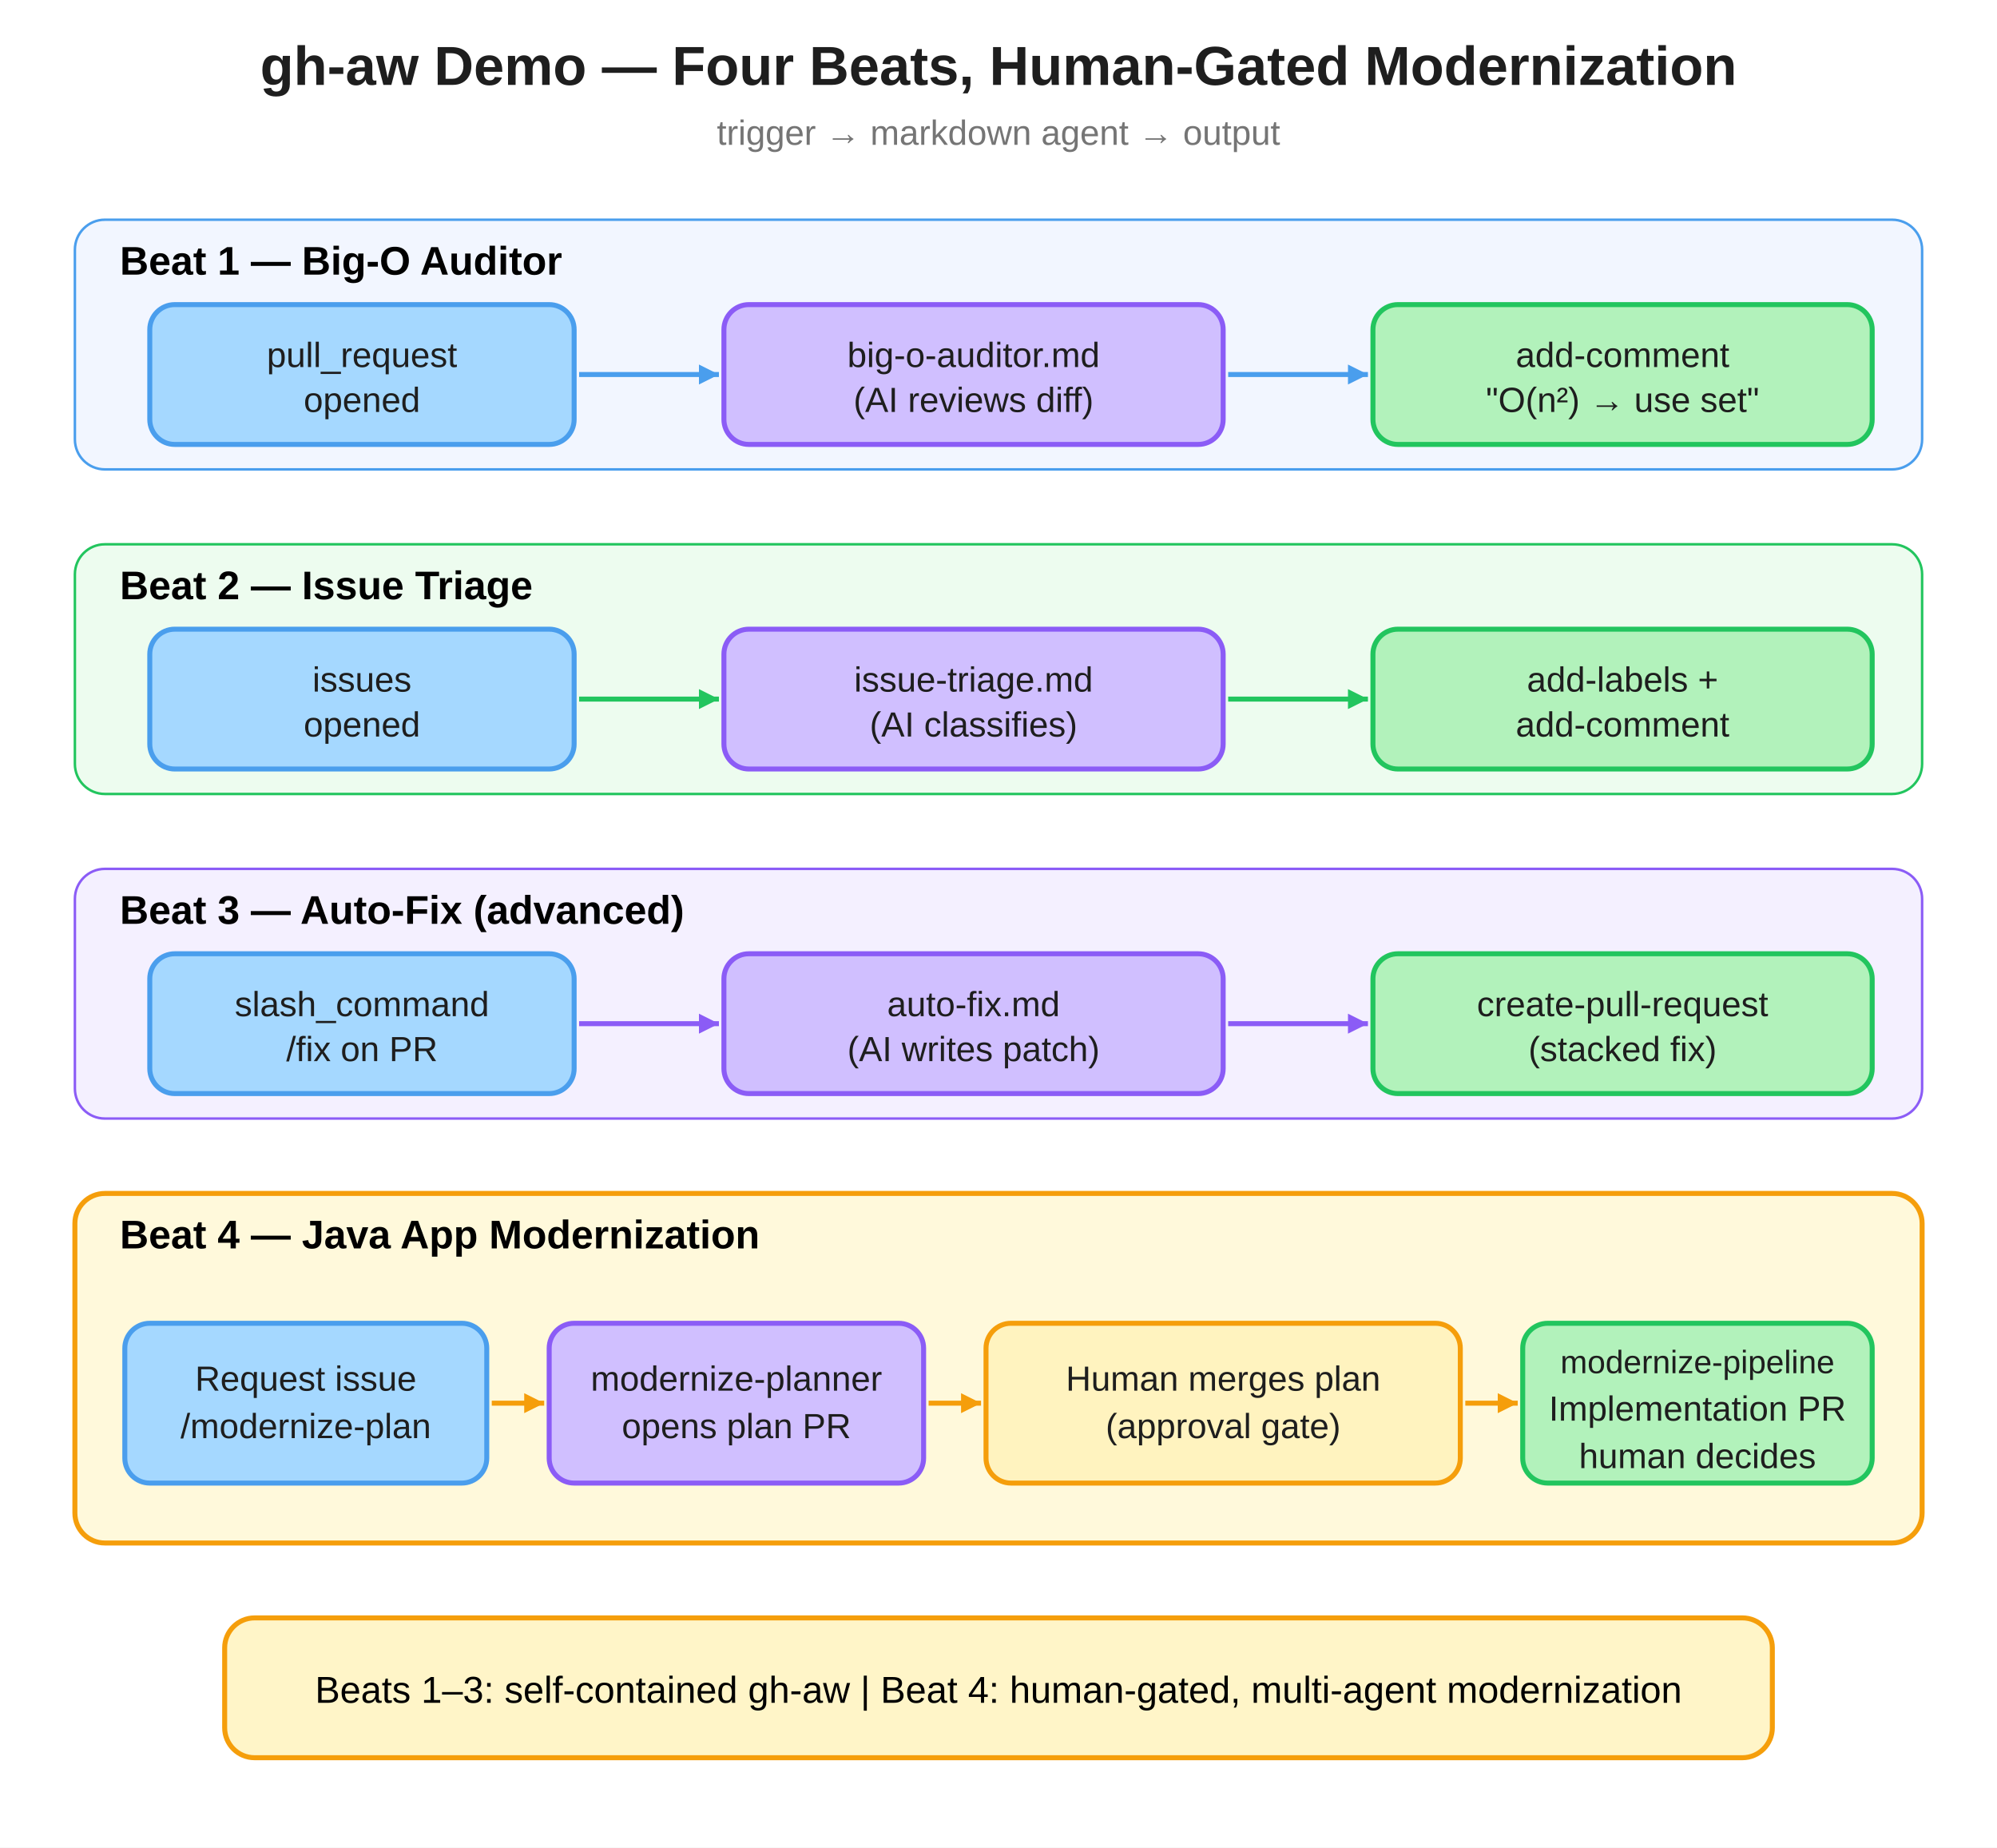
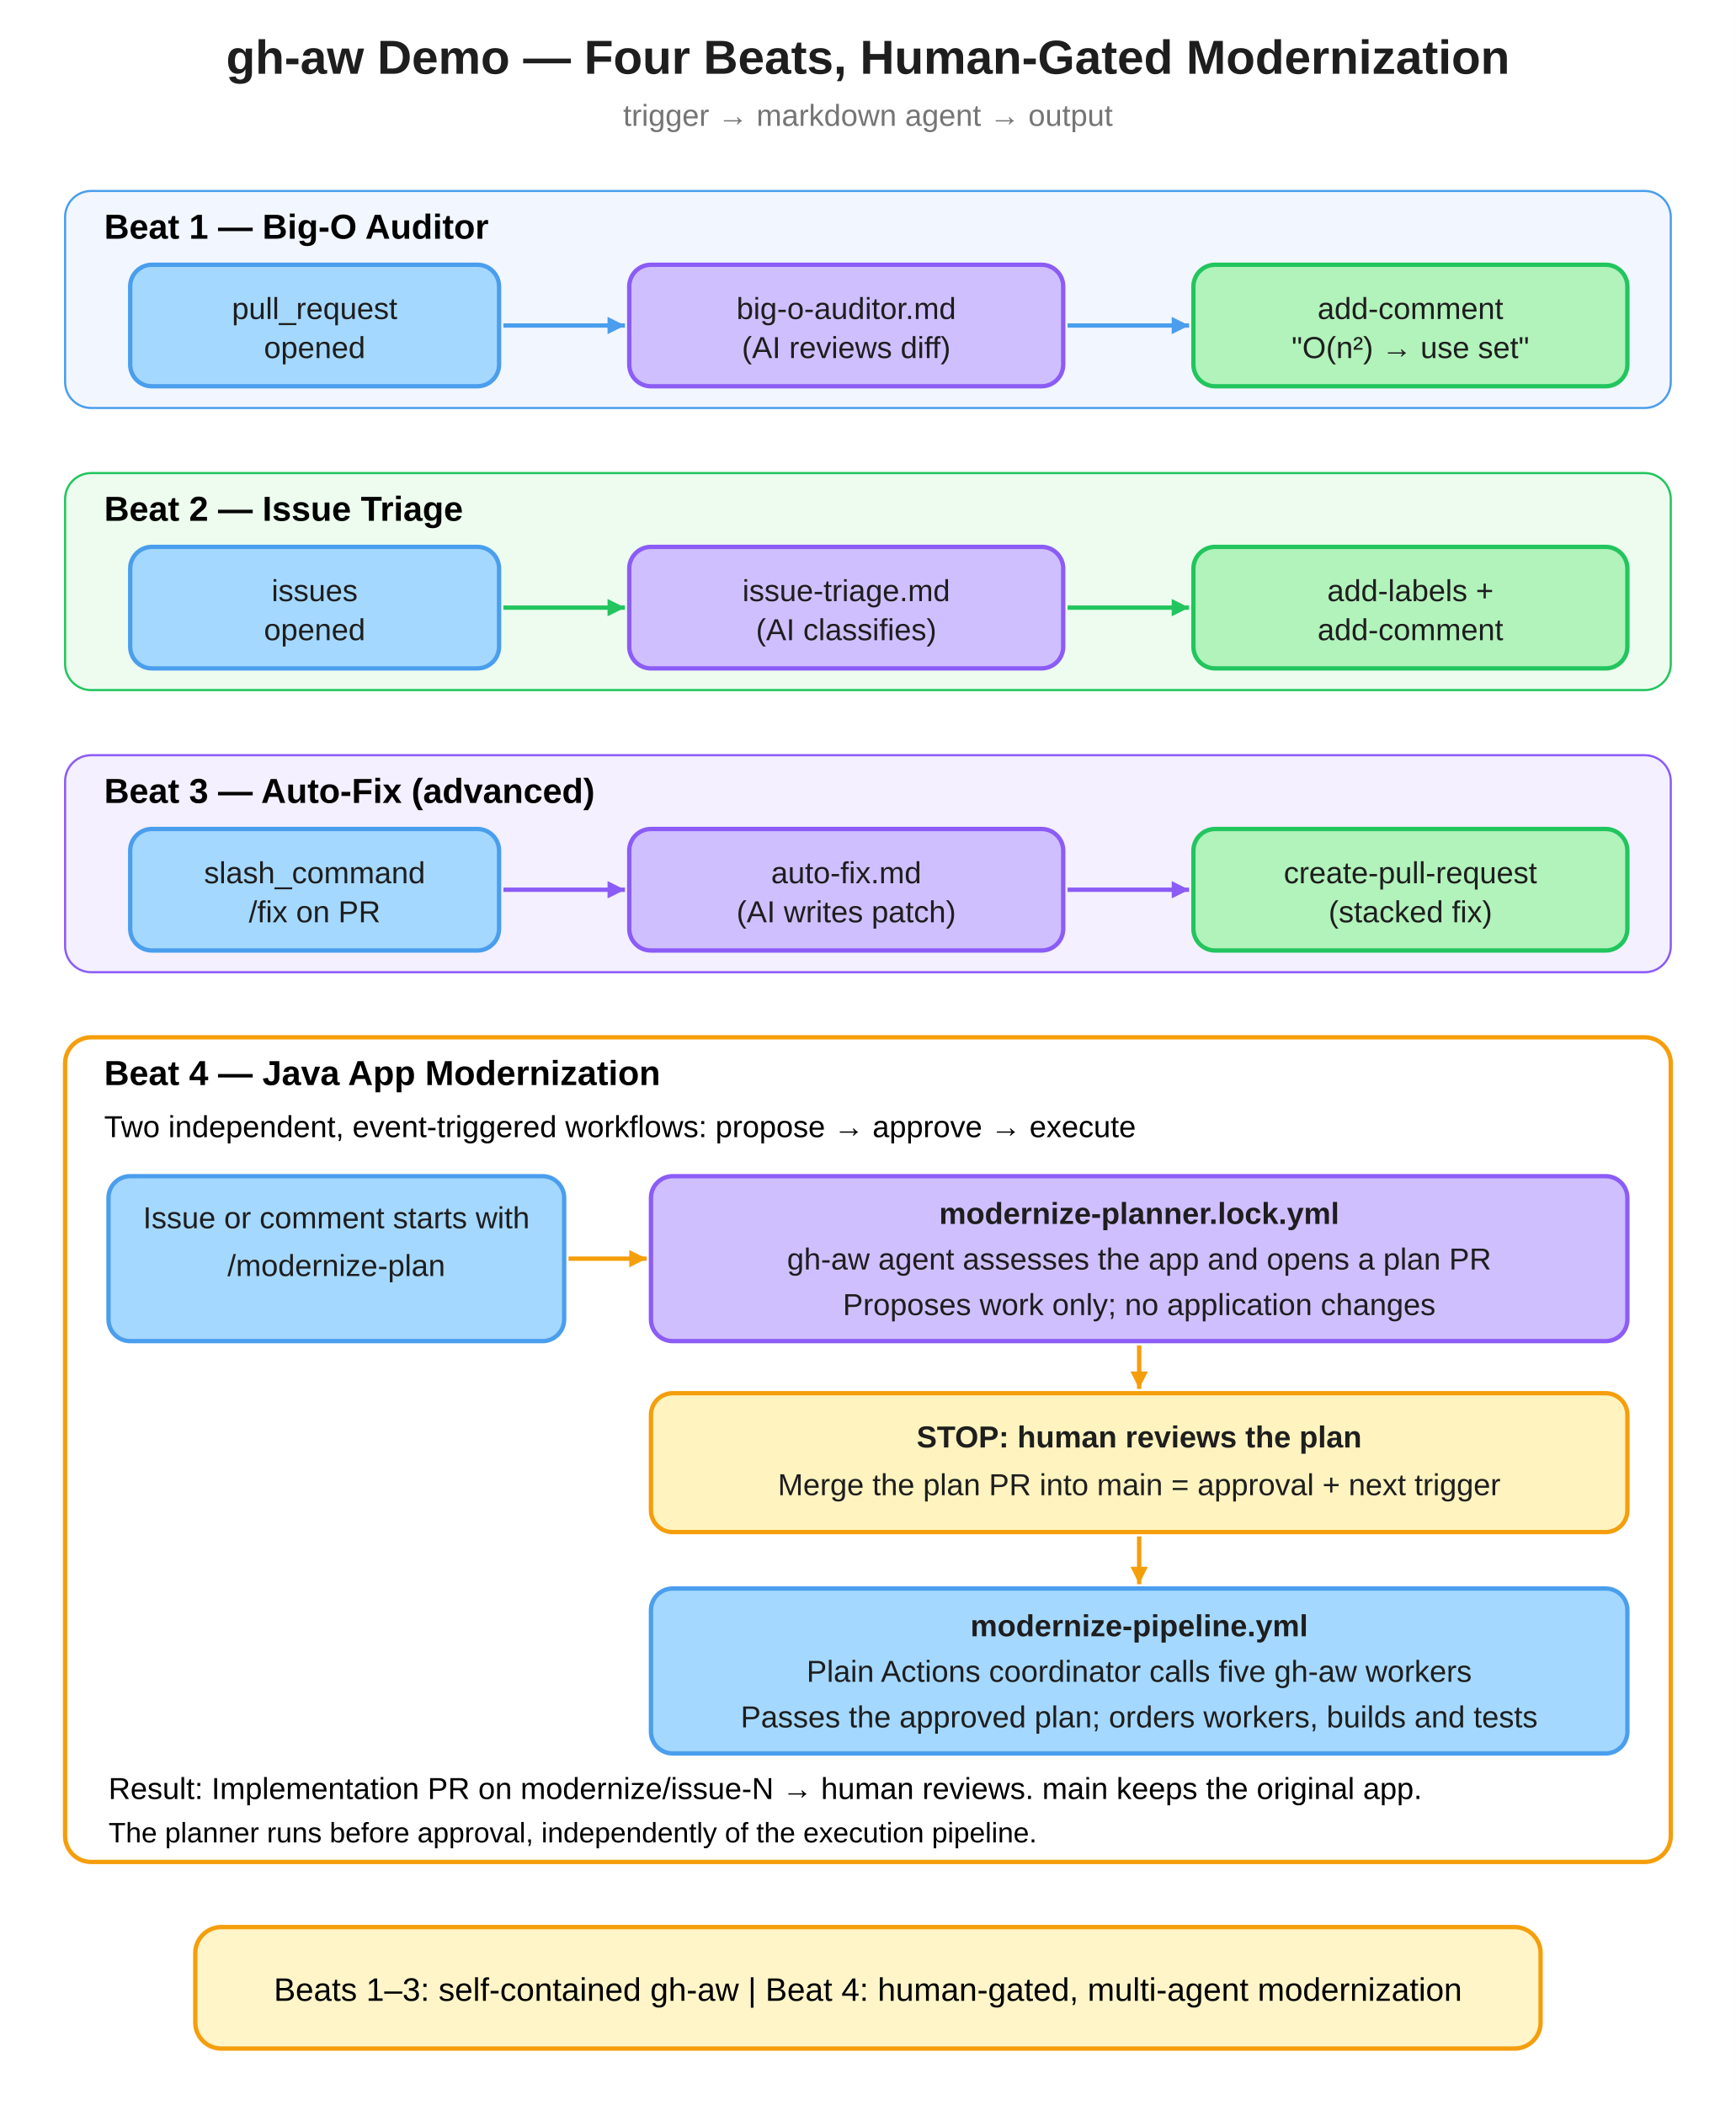
- <svg xmlns="http://www.w3.org/2000/svg" viewBox="0 0 800 740" font-family="'Segoe UI', 'Helvetica Neue', Arial, sans-serif">
+ <svg xmlns="http://www.w3.org/2000/svg" viewBox="0 0 800 970" font-family="'Segoe UI', 'Helvetica Neue', Arial, sans-serif">
  <style>
    .title { font-size: 22px; fill: #1e1e1e; font-weight: 600; }
    .subtitle { font-size: 14px; fill: #757575; }
    .zoneLabel { font-size: 16px; font-weight: 700; fill: #000000; }
    .node { font-size: 14px; fill: #1e1e1e; text-anchor: middle; }
  </style>
-   <rect x="0" y="0" width="800" height="740" fill="#ffffff" />
+   <rect x="0" y="0" width="800" height="970" fill="#ffffff" />
  <text x="400" y="34" text-anchor="middle" class="title">gh-aw Demo — Four Beats, Human-Gated Modernization</text>
  <text x="400" y="58" text-anchor="middle" class="subtitle">trigger  →  markdown agent  →  output</text>
  <rect x="30" y="88" width="740" height="100" rx="12" fill="#dbe4ff" fill-opacity="0.35" stroke="#4a9eed" />
  <text x="48" y="110" class="zoneLabel">Beat 1 — Big-O Auditor</text>
  <rect x="60" y="122" width="170" height="56" rx="10" fill="#a5d8ff" stroke="#4a9eed" stroke-width="2" />
  <text x="145" y="147" class="node">pull_request</text>
  <text x="145" y="165" class="node">opened</text>
  <line x1="232" y1="150" x2="288" y2="150" stroke="#4a9eed" stroke-width="2" />
  <polygon points="288,150 280,146 280,154" fill="#4a9eed" />
  <rect x="290" y="122" width="200" height="56" rx="10" fill="#d0bfff" stroke="#8b5cf6" stroke-width="2" />
  <text x="390" y="147" class="node">big-o-auditor.md</text>
  <text x="390" y="165" class="node">(AI reviews diff)</text>
  <line x1="492" y1="150" x2="548" y2="150" stroke="#4a9eed" stroke-width="2" />
  <polygon points="548,150 540,146 540,154" fill="#4a9eed" />
  <rect x="550" y="122" width="200" height="56" rx="10" fill="#b2f2bb" stroke="#22c55e" stroke-width="2" />
  <text x="650" y="147" class="node">add-comment</text>
  <text x="650" y="165" class="node">"O(n²) → use set"</text>
  <rect x="30" y="218" width="740" height="100" rx="12" fill="#d3f9d8" fill-opacity="0.4" stroke="#22c55e" />
  <text x="48" y="240" class="zoneLabel">Beat 2 — Issue Triage</text>
  <rect x="60" y="252" width="170" height="56" rx="10" fill="#a5d8ff" stroke="#4a9eed" stroke-width="2" />
  <text x="145" y="277" class="node">issues</text>
  <text x="145" y="295" class="node">opened</text>
  <line x1="232" y1="280" x2="288" y2="280" stroke="#22c55e" stroke-width="2" />
  <polygon points="288,280 280,276 280,284" fill="#22c55e" />
  <rect x="290" y="252" width="200" height="56" rx="10" fill="#d0bfff" stroke="#8b5cf6" stroke-width="2" />
  <text x="390" y="277" class="node">issue-triage.md</text>
  <text x="390" y="295" class="node">(AI classifies)</text>
  <line x1="492" y1="280" x2="548" y2="280" stroke="#22c55e" stroke-width="2" />
  <polygon points="548,280 540,276 540,284" fill="#22c55e" />
  <rect x="550" y="252" width="200" height="56" rx="10" fill="#b2f2bb" stroke="#22c55e" stroke-width="2" />
  <text x="650" y="277" class="node">add-labels +</text>
  <text x="650" y="295" class="node">add-comment</text>
  <rect x="30" y="348" width="740" height="100" rx="12" fill="#e5dbff" fill-opacity="0.4" stroke="#8b5cf6" />
  <text x="48" y="370" class="zoneLabel">Beat 3 — Auto-Fix  (advanced)</text>
  <rect x="60" y="382" width="170" height="56" rx="10" fill="#a5d8ff" stroke="#4a9eed" stroke-width="2" />
  <text x="145" y="407" class="node">slash_command</text>
  <text x="145" y="425" class="node">/fix on PR</text>
  <line x1="232" y1="410" x2="288" y2="410" stroke="#8b5cf6" stroke-width="2" />
  <polygon points="288,410 280,406 280,414" fill="#8b5cf6" />
  <rect x="290" y="382" width="200" height="56" rx="10" fill="#d0bfff" stroke="#8b5cf6" stroke-width="2" />
  <text x="390" y="407" class="node">auto-fix.md</text>
  <text x="390" y="425" class="node">(AI writes patch)</text>
  <line x1="492" y1="410" x2="548" y2="410" stroke="#8b5cf6" stroke-width="2" />
  <polygon points="548,410 540,406 540,414" fill="#8b5cf6" />
  <rect x="550" y="382" width="200" height="56" rx="10" fill="#b2f2bb" stroke="#22c55e" stroke-width="2" />
  <text x="650" y="407" class="node">create-pull-request</text>
  <text x="650" y="425" class="node">(stacked fix)</text>
-   <rect x="30" y="478" width="740" height="140" rx="12" fill="#fff9db" stroke="#f59e0b" stroke-width="2" />
+   <rect x="30" y="478" width="740" height="380" rx="12" fill="none" stroke="#f59e0b" stroke-width="2" />
  <text x="48" y="500" class="zoneLabel">Beat 4 — Java App Modernization</text>
-   <rect x="50" y="530" width="145" height="64" rx="10" fill="#a5d8ff" stroke="#4a9eed" stroke-width="2" />
-   <text x="122.5" y="557" class="node">Request issue</text>
-   <text x="122.5" y="576" class="node">/modernize-plan</text>
-   <line x1="197" y1="562" x2="218" y2="562" stroke="#f59e0b" stroke-width="2" />
-   <polygon points="218,562 210,558 210,566" fill="#f59e0b" />
-   <rect x="220" y="530" width="150" height="64" rx="10" fill="#d0bfff" stroke="#8b5cf6" stroke-width="2" />
-   <text x="295" y="557" class="node">modernize-planner</text>
-   <text x="295" y="576" class="node">opens plan PR</text>
-   <line x1="372" y1="562" x2="393" y2="562" stroke="#f59e0b" stroke-width="2" />
-   <polygon points="393,562 385,558 385,566" fill="#f59e0b" />
-   <rect x="395" y="530" width="190" height="64" rx="10" fill="#fff3bf" stroke="#f59e0b" stroke-width="2" />
-   <text x="490" y="557" class="node">Human merges plan</text>
-   <text x="490" y="576" class="node">(approval gate)</text>
-   <line x1="587" y1="562" x2="608" y2="562" stroke="#f59e0b" stroke-width="2" />
-   <polygon points="608,562 600,558 600,566" fill="#f59e0b" />
-   <rect x="610" y="530" width="140" height="64" rx="10" fill="#b2f2bb" stroke="#22c55e" stroke-width="2" />
-   <text x="680" y="550" class="node" style="font-size:13px">modernize-pipeline</text>
-   <text x="680" y="569" class="node">Implementation PR</text>
-   <text x="680" y="588" class="node">human decides</text>
-   <rect x="90" y="648" width="620" height="56" rx="12" fill="#fff3bf" fill-opacity="0.85" stroke="#f59e0b" stroke-width="2" />
-   <text x="400" y="682" text-anchor="middle" font-size="15" fill="#000000" font-weight="500">
+   <text x="48" y="524" font-size="14" fill="#000000">Two independent, event-triggered workflows: propose → approve → execute</text>
+   <rect x="50" y="542" width="210" height="76" rx="10" fill="#a5d8ff" stroke="#4a9eed" stroke-width="2" />
+   <text x="155" y="566" class="node">Issue or comment starts with</text>
+   <text x="155" y="588" class="node">/modernize-plan</text>
+   <line x1="262" y1="580" x2="298" y2="580" stroke="#f59e0b" stroke-width="2" />
+   <polygon points="298,580 290,576 290,584" fill="#f59e0b" />
+   <rect x="300" y="542" width="450" height="76" rx="10" fill="#d0bfff" stroke="#8b5cf6" stroke-width="2" />
+   <text x="525" y="564" class="node" font-weight="600">modernize-planner.lock.yml</text>
+   <text x="525" y="585" class="node">gh-aw agent assesses the app and opens a plan PR</text>
+   <text x="525" y="606" class="node">Proposes work only; no application changes</text>
+   <line x1="525" y1="620" x2="525" y2="640" stroke="#f59e0b" stroke-width="2" />
+   <polygon points="525,640 521,632 529,632" fill="#f59e0b" />
+   <rect x="300" y="642" width="450" height="64" rx="10" fill="#fff3bf" stroke="#f59e0b" stroke-width="2" />
+   <text x="525" y="667" class="node" font-weight="700">STOP: human reviews the plan</text>
+   <text x="525" y="689" class="node">Merge the plan PR into main = approval + next trigger</text>
+   <line x1="525" y1="708" x2="525" y2="730" stroke="#f59e0b" stroke-width="2" />
+   <polygon points="525,730 521,722 529,722" fill="#f59e0b" />
+   <rect x="300" y="732" width="450" height="76" rx="10" fill="#a5d8ff" stroke="#4a9eed" stroke-width="2" />
+   <text x="525" y="754" class="node" font-weight="600">modernize-pipeline.yml</text>
+   <text x="525" y="775" class="node">Plain Actions coordinator calls five gh-aw workers</text>
+   <text x="525" y="796" class="node">Passes the approved plan; orders workers, builds and tests</text>
+   <text x="50" y="829" font-size="14" fill="#000000">Result: Implementation PR on modernize/issue-N → human reviews. main keeps the original app.</text>
+   <text x="50" y="849" font-size="13" fill="#000000">The planner runs before approval, independently of the execution pipeline.</text>
+   <rect x="90" y="888" width="620" height="56" rx="12" fill="#fff3bf" fill-opacity="0.85" stroke="#f59e0b" stroke-width="2" />
+   <text x="400" y="922" text-anchor="middle" font-size="15" fill="#000000" font-weight="500">
    Beats 1–3: self-contained gh-aw | Beat 4: human-gated, multi-agent modernization
  </text>
</svg>
